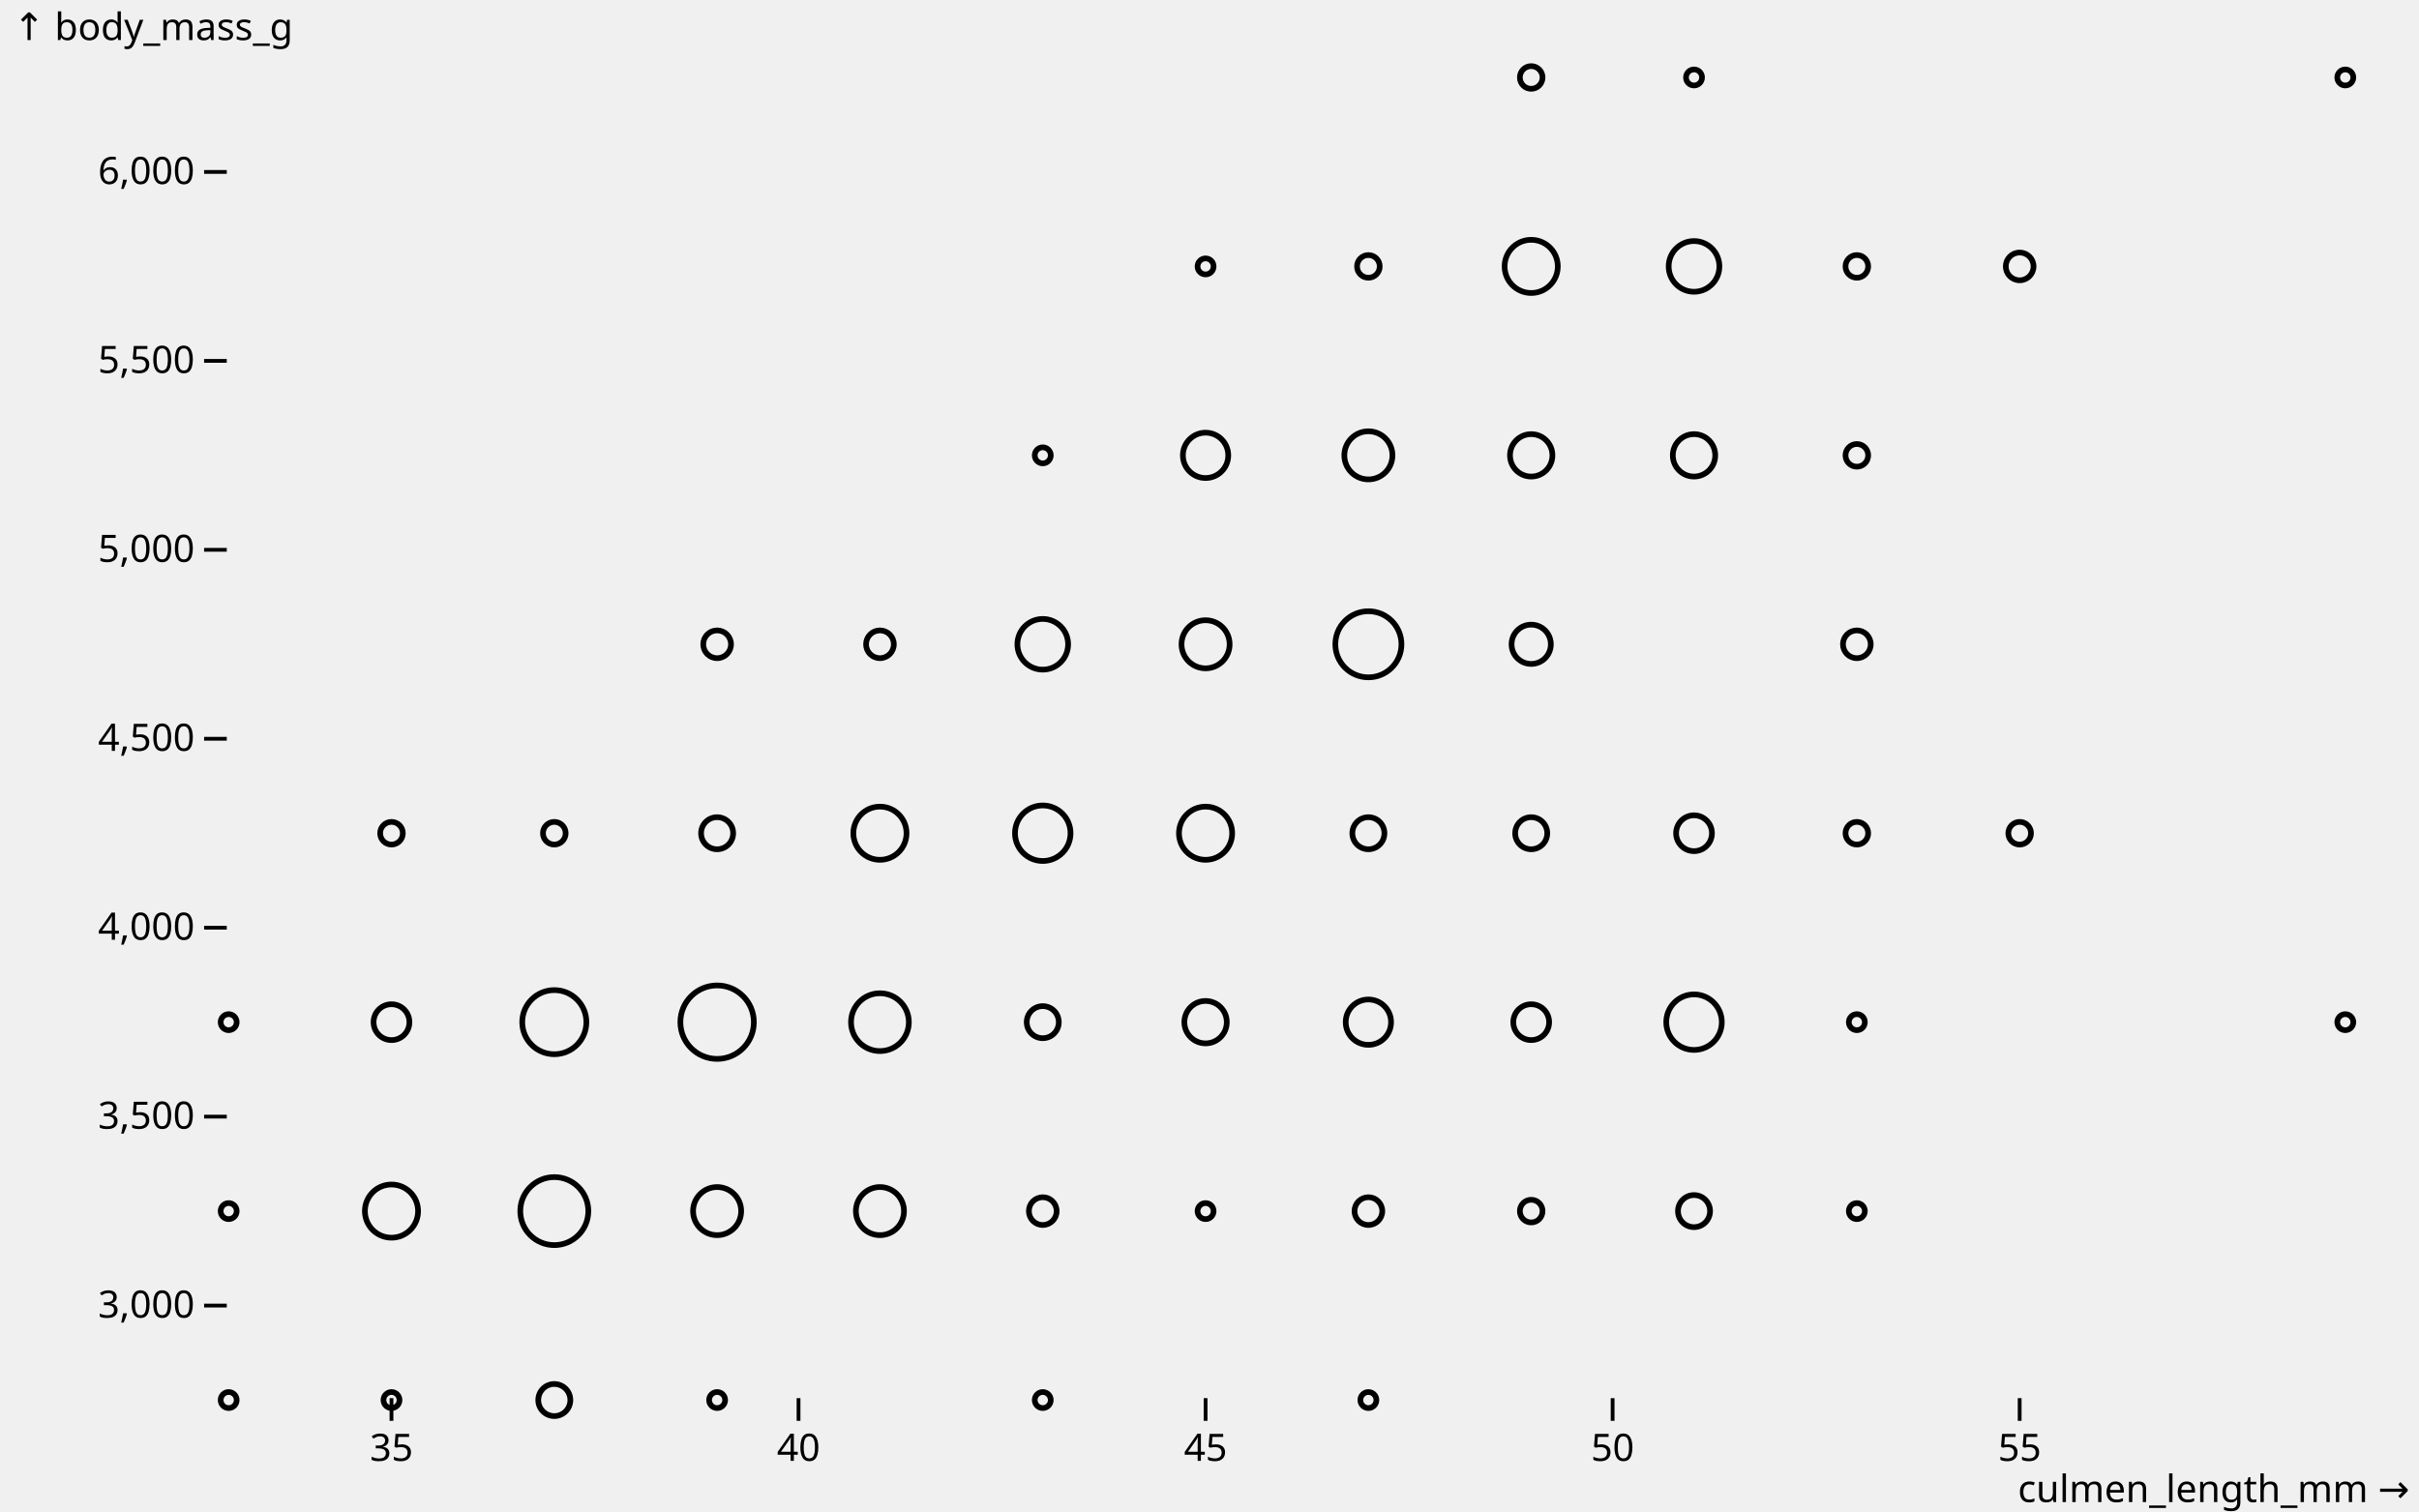
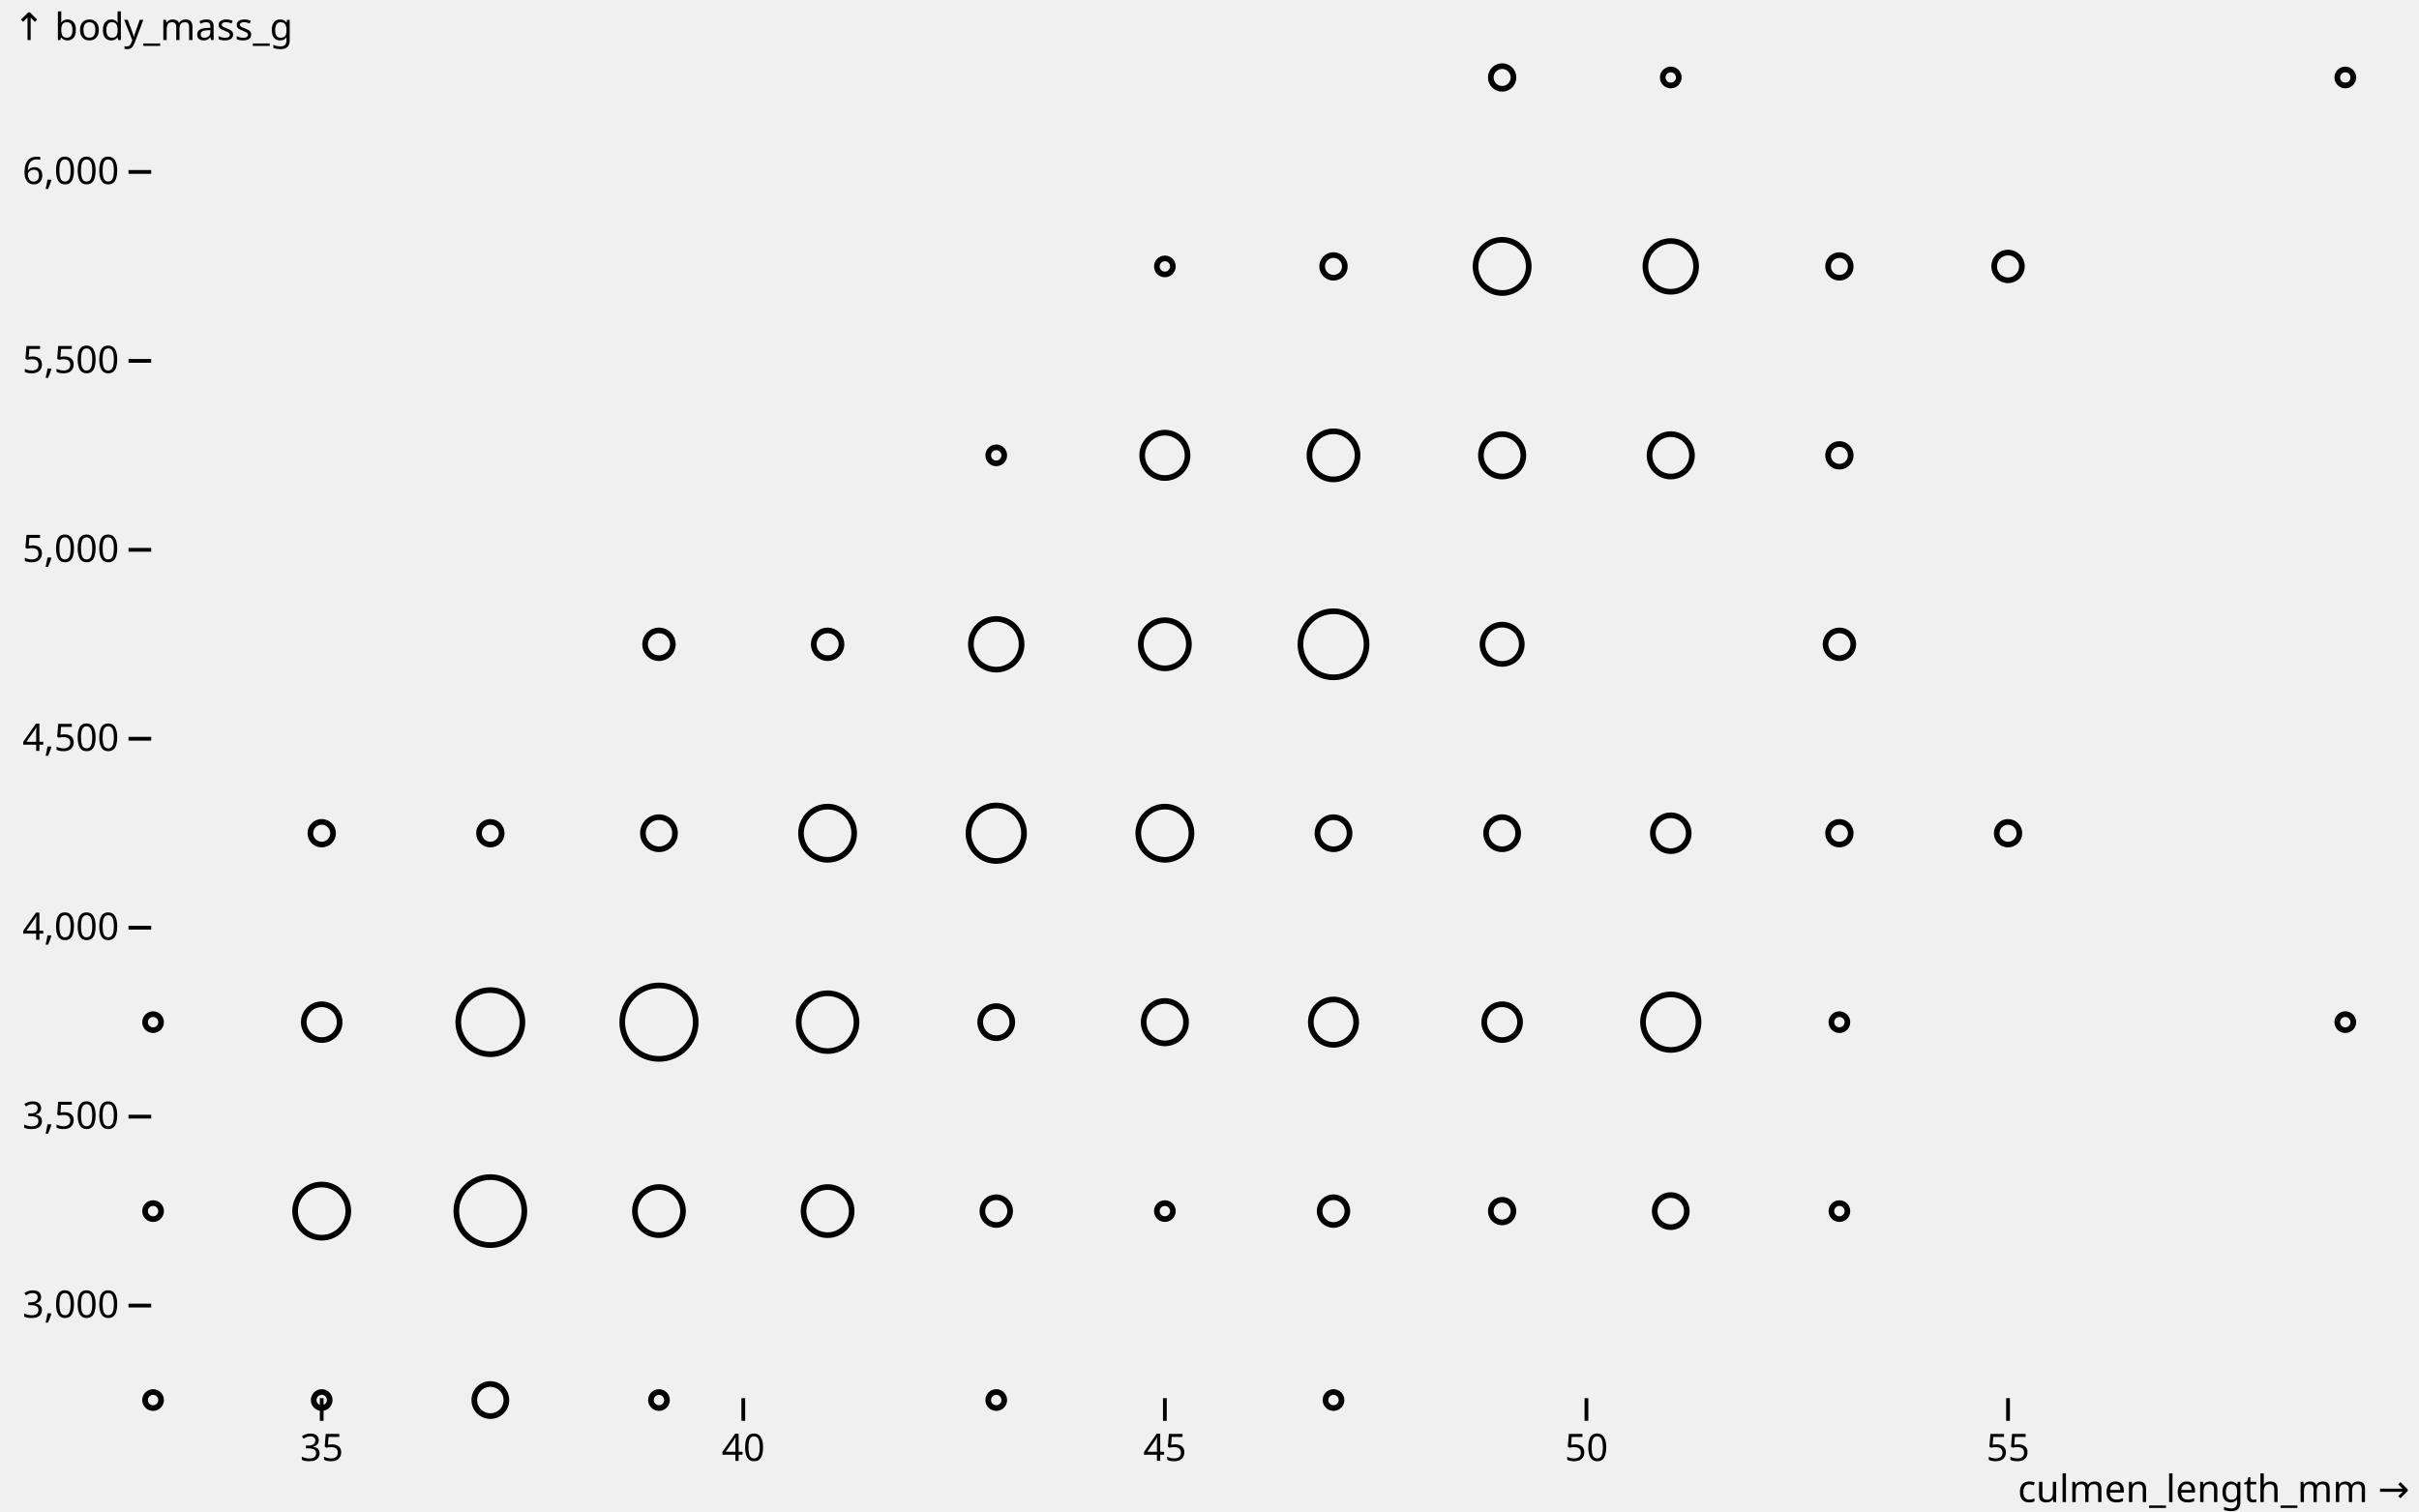
<svg xmlns="http://www.w3.org/2000/svg" class="plot" fill="currentColor" font-family="system-ui, sans-serif" font-size="10" text-anchor="middle" width="640" height="400" viewBox="0 0 640 400">
  <style>
    .plot {
      display: block;
      background: white;
      height: auto;
      height: intrinsic;
      max-width: 100%;
    }

    .plot text,
    .plot tspan {
      white-space: pre;
    }
  </style>
  <g aria-label="y-axis tick" fill="none" stroke="currentColor" transform="translate(0,0.5)">
-     <path transform="translate(60,345)" d="M0,0L-6,0" />
-     <path transform="translate(60,295)" d="M0,0L-6,0" />
-     <path transform="translate(60,245)" d="M0,0L-6,0" />
-     <path transform="translate(60,195)" d="M0,0L-6,0" />
-     <path transform="translate(60,145)" d="M0,0L-6,0" />
-     <path transform="translate(60,95)" d="M0,0L-6,0" />
-     <path transform="translate(60,45)" d="M0,0L-6,0" />
+     <path transform="translate(40,345)" d="M0,0L-6,0" />
+     <path transform="translate(40,295)" d="M0,0L-6,0" />
+     <path transform="translate(40,245)" d="M0,0L-6,0" />
+     <path transform="translate(40,195)" d="M0,0L-6,0" />
+     <path transform="translate(40,145)" d="M0,0L-6,0" />
+     <path transform="translate(40,95)" d="M0,0L-6,0" />
+     <path transform="translate(40,45)" d="M0,0L-6,0" />
  </g>
  <g aria-label="y-axis tick label" text-anchor="end" font-variant="tabular-nums" transform="translate(-8.5,0.5)">
-     <text y="0.32em" transform="translate(60,345)">3,000</text>
-     <text y="0.32em" transform="translate(60,295)">3,500</text>
-     <text y="0.32em" transform="translate(60,245)">4,000</text>
-     <text y="0.32em" transform="translate(60,195)">4,500</text>
-     <text y="0.32em" transform="translate(60,145)">5,000</text>
-     <text y="0.32em" transform="translate(60,95)">5,500</text>
-     <text y="0.32em" transform="translate(60,45)">6,000</text>
+     <text y="0.32em" transform="translate(40,345)">3,000</text>
+     <text y="0.32em" transform="translate(40,295)">3,500</text>
+     <text y="0.32em" transform="translate(40,245)">4,000</text>
+     <text y="0.32em" transform="translate(40,195)">4,500</text>
+     <text y="0.32em" transform="translate(40,145)">5,000</text>
+     <text y="0.32em" transform="translate(40,95)">5,500</text>
+     <text y="0.32em" transform="translate(40,45)">6,000</text>
  </g>
-   <g aria-label="y-axis label" text-anchor="start" transform="translate(-56.5,-16.5)">
-     <text y="0.71em" transform="translate(60,20)">↑ body_mass_g</text>
+   <g aria-label="y-axis label" text-anchor="start" transform="translate(-36.5,-16.5)">
+     <text y="0.71em" transform="translate(40,20)">↑ body_mass_g</text>
  </g>
  <g aria-label="x-axis tick" fill="none" stroke="currentColor" transform="translate(0.5,0)">
-     <path transform="translate(103.0769,370)" d="M0,0L0,6" />
-     <path transform="translate(210.7692,370)" d="M0,0L0,6" />
-     <path transform="translate(318.4615,370)" d="M0,0L0,6" />
-     <path transform="translate(426.1538,370)" d="M0,0L0,6" />
-     <path transform="translate(533.8462,370)" d="M0,0L0,6" />
+     <path transform="translate(84.61538,370)" d="M0,0L0,6" />
+     <path transform="translate(196.1538,370)" d="M0,0L0,6" />
+     <path transform="translate(307.6923,370)" d="M0,0L0,6" />
+     <path transform="translate(419.2308,370)" d="M0,0L0,6" />
+     <path transform="translate(530.7692,370)" d="M0,0L0,6" />
  </g>
  <g aria-label="x-axis tick label" font-variant="tabular-nums" transform="translate(0.5,9.5)">
-     <text y="0.71em" transform="translate(103.0769,370)">35</text>
-     <text y="0.71em" transform="translate(210.7692,370)">40</text>
-     <text y="0.71em" transform="translate(318.4615,370)">45</text>
-     <text y="0.71em" transform="translate(426.1538,370)">50</text>
-     <text y="0.71em" transform="translate(533.8462,370)">55</text>
+     <text y="0.71em" transform="translate(84.61538,370)">35</text>
+     <text y="0.71em" transform="translate(196.1538,370)">40</text>
+     <text y="0.71em" transform="translate(307.6923,370)">45</text>
+     <text y="0.71em" transform="translate(419.2308,370)">50</text>
+     <text y="0.71em" transform="translate(530.7692,370)">55</text>
  </g>
  <g aria-label="x-axis label" text-anchor="end" transform="translate(17.5,27.5)">
    <text transform="translate(620,370)">culmen_length_mm →</text>
  </g>
  <g aria-label="dot" fill="none" stroke="currentColor" stroke-width="1.5" transform="translate(0.5,0.5)">
-     <circle cx="189.231" cy="270" r="9.721" />
-     <circle cx="146.154" cy="320" r="9" />
-     <circle cx="361.538" cy="170" r="8.746" />
-     <circle cx="146.154" cy="270" r="8.485" />
-     <circle cx="232.308" cy="270" r="7.649" />
-     <circle cx="275.385" cy="220" r="7.348" />
-     <circle cx="447.692" cy="270" r="7.348" />
-     <circle cx="103.077" cy="320" r="7.036" />
-     <circle cx="232.308" cy="220" r="7.036" />
-     <circle cx="318.462" cy="220" r="7.036" />
-     <circle cx="404.615" cy="70" r="7.036" />
-     <circle cx="275.385" cy="170" r="6.708" />
-     <circle cx="447.692" cy="70" r="6.708" />
-     <circle cx="189.231" cy="320" r="6.364" />
-     <circle cx="232.308" cy="320" r="6.364" />
-     <circle cx="318.462" cy="170" r="6.364" />
-     <circle cx="361.538" cy="120" r="6.364" />
-     <circle cx="318.462" cy="120" r="6" />
-     <circle cx="361.538" cy="270" r="6" />
-     <circle cx="318.462" cy="270" r="5.612" />
-     <circle cx="404.615" cy="120" r="5.612" />
-     <circle cx="447.692" cy="120" r="5.612" />
-     <circle cx="404.615" cy="170" r="5.196" />
-     <circle cx="103.077" cy="270" r="4.743" />
-     <circle cx="404.615" cy="270" r="4.743" />
-     <circle cx="447.692" cy="220" r="4.743" />
-     <circle cx="146.154" cy="370" r="4.243" />
-     <circle cx="189.231" cy="220" r="4.243" />
-     <circle cx="275.385" cy="270" r="4.243" />
-     <circle cx="361.538" cy="220" r="4.243" />
-     <circle cx="404.615" cy="220" r="4.243" />
-     <circle cx="447.692" cy="320" r="4.243" />
-     <circle cx="189.231" cy="170" r="3.674" />
-     <circle cx="232.308" cy="170" r="3.674" />
-     <circle cx="275.385" cy="320" r="3.674" />
-     <circle cx="361.538" cy="320" r="3.674" />
-     <circle cx="490.769" cy="170" r="3.674" />
-     <circle cx="533.846" cy="70" r="3.674" />
-     <circle cx="103.077" cy="220" r="3" />
-     <circle cx="146.154" cy="220" r="3" />
-     <circle cx="361.538" cy="70" r="3" />
-     <circle cx="404.615" cy="320" r="3" />
-     <circle cx="404.615" cy="20" r="3" />
-     <circle cx="490.769" cy="220" r="3" />
-     <circle cx="490.769" cy="120" r="3" />
-     <circle cx="490.769" cy="70" r="3" />
-     <circle cx="533.846" cy="220" r="3" />
-     <circle cx="60" cy="370" r="2.121" />
-     <circle cx="60" cy="320" r="2.121" />
-     <circle cx="60" cy="270" r="2.121" />
-     <circle cx="103.077" cy="370" r="2.121" />
-     <circle cx="189.231" cy="370" r="2.121" />
-     <circle cx="275.385" cy="370" r="2.121" />
-     <circle cx="275.385" cy="120" r="2.121" />
-     <circle cx="318.462" cy="320" r="2.121" />
-     <circle cx="318.462" cy="70" r="2.121" />
-     <circle cx="361.538" cy="370" r="2.121" />
-     <circle cx="447.692" cy="20" r="2.121" />
-     <circle cx="490.769" cy="320" r="2.121" />
-     <circle cx="490.769" cy="270" r="2.121" />
+     <circle cx="173.846" cy="270" r="9.721" />
+     <circle cx="129.231" cy="320" r="9" />
+     <circle cx="352.308" cy="170" r="8.746" />
+     <circle cx="129.231" cy="270" r="8.485" />
+     <circle cx="218.462" cy="270" r="7.649" />
+     <circle cx="263.077" cy="220" r="7.348" />
+     <circle cx="441.538" cy="270" r="7.348" />
+     <circle cx="84.615" cy="320" r="7.036" />
+     <circle cx="218.462" cy="220" r="7.036" />
+     <circle cx="307.692" cy="220" r="7.036" />
+     <circle cx="396.923" cy="70" r="7.036" />
+     <circle cx="263.077" cy="170" r="6.708" />
+     <circle cx="441.538" cy="70" r="6.708" />
+     <circle cx="173.846" cy="320" r="6.364" />
+     <circle cx="218.462" cy="320" r="6.364" />
+     <circle cx="307.692" cy="170" r="6.364" />
+     <circle cx="352.308" cy="120" r="6.364" />
+     <circle cx="307.692" cy="120" r="6" />
+     <circle cx="352.308" cy="270" r="6" />
+     <circle cx="307.692" cy="270" r="5.612" />
+     <circle cx="396.923" cy="120" r="5.612" />
+     <circle cx="441.538" cy="120" r="5.612" />
+     <circle cx="396.923" cy="170" r="5.196" />
+     <circle cx="84.615" cy="270" r="4.743" />
+     <circle cx="396.923" cy="270" r="4.743" />
+     <circle cx="441.538" cy="220" r="4.743" />
+     <circle cx="129.231" cy="370" r="4.243" />
+     <circle cx="173.846" cy="220" r="4.243" />
+     <circle cx="263.077" cy="270" r="4.243" />
+     <circle cx="352.308" cy="220" r="4.243" />
+     <circle cx="396.923" cy="220" r="4.243" />
+     <circle cx="441.538" cy="320" r="4.243" />
+     <circle cx="173.846" cy="170" r="3.674" />
+     <circle cx="218.462" cy="170" r="3.674" />
+     <circle cx="263.077" cy="320" r="3.674" />
+     <circle cx="352.308" cy="320" r="3.674" />
+     <circle cx="486.154" cy="170" r="3.674" />
+     <circle cx="530.769" cy="70" r="3.674" />
+     <circle cx="84.615" cy="220" r="3" />
+     <circle cx="129.231" cy="220" r="3" />
+     <circle cx="352.308" cy="70" r="3" />
+     <circle cx="396.923" cy="320" r="3" />
+     <circle cx="396.923" cy="20" r="3" />
+     <circle cx="486.154" cy="220" r="3" />
+     <circle cx="486.154" cy="120" r="3" />
+     <circle cx="486.154" cy="70" r="3" />
+     <circle cx="530.769" cy="220" r="3" />
+     <circle cx="40" cy="370" r="2.121" />
+     <circle cx="40" cy="320" r="2.121" />
+     <circle cx="40" cy="270" r="2.121" />
+     <circle cx="84.615" cy="370" r="2.121" />
+     <circle cx="173.846" cy="370" r="2.121" />
+     <circle cx="263.077" cy="370" r="2.121" />
+     <circle cx="263.077" cy="120" r="2.121" />
+     <circle cx="307.692" cy="320" r="2.121" />
+     <circle cx="307.692" cy="70" r="2.121" />
+     <circle cx="352.308" cy="370" r="2.121" />
+     <circle cx="441.538" cy="20" r="2.121" />
+     <circle cx="486.154" cy="320" r="2.121" />
+     <circle cx="486.154" cy="270" r="2.121" />
    <circle cx="620" cy="270" r="2.121" />
    <circle cx="620" cy="20" r="2.121" />
  </g>
  <g aria-label="tip" fill="white" stroke="currentColor" pointer-events="none" text-anchor="start" transform="translate(0.5,0.5)" />
</svg>
